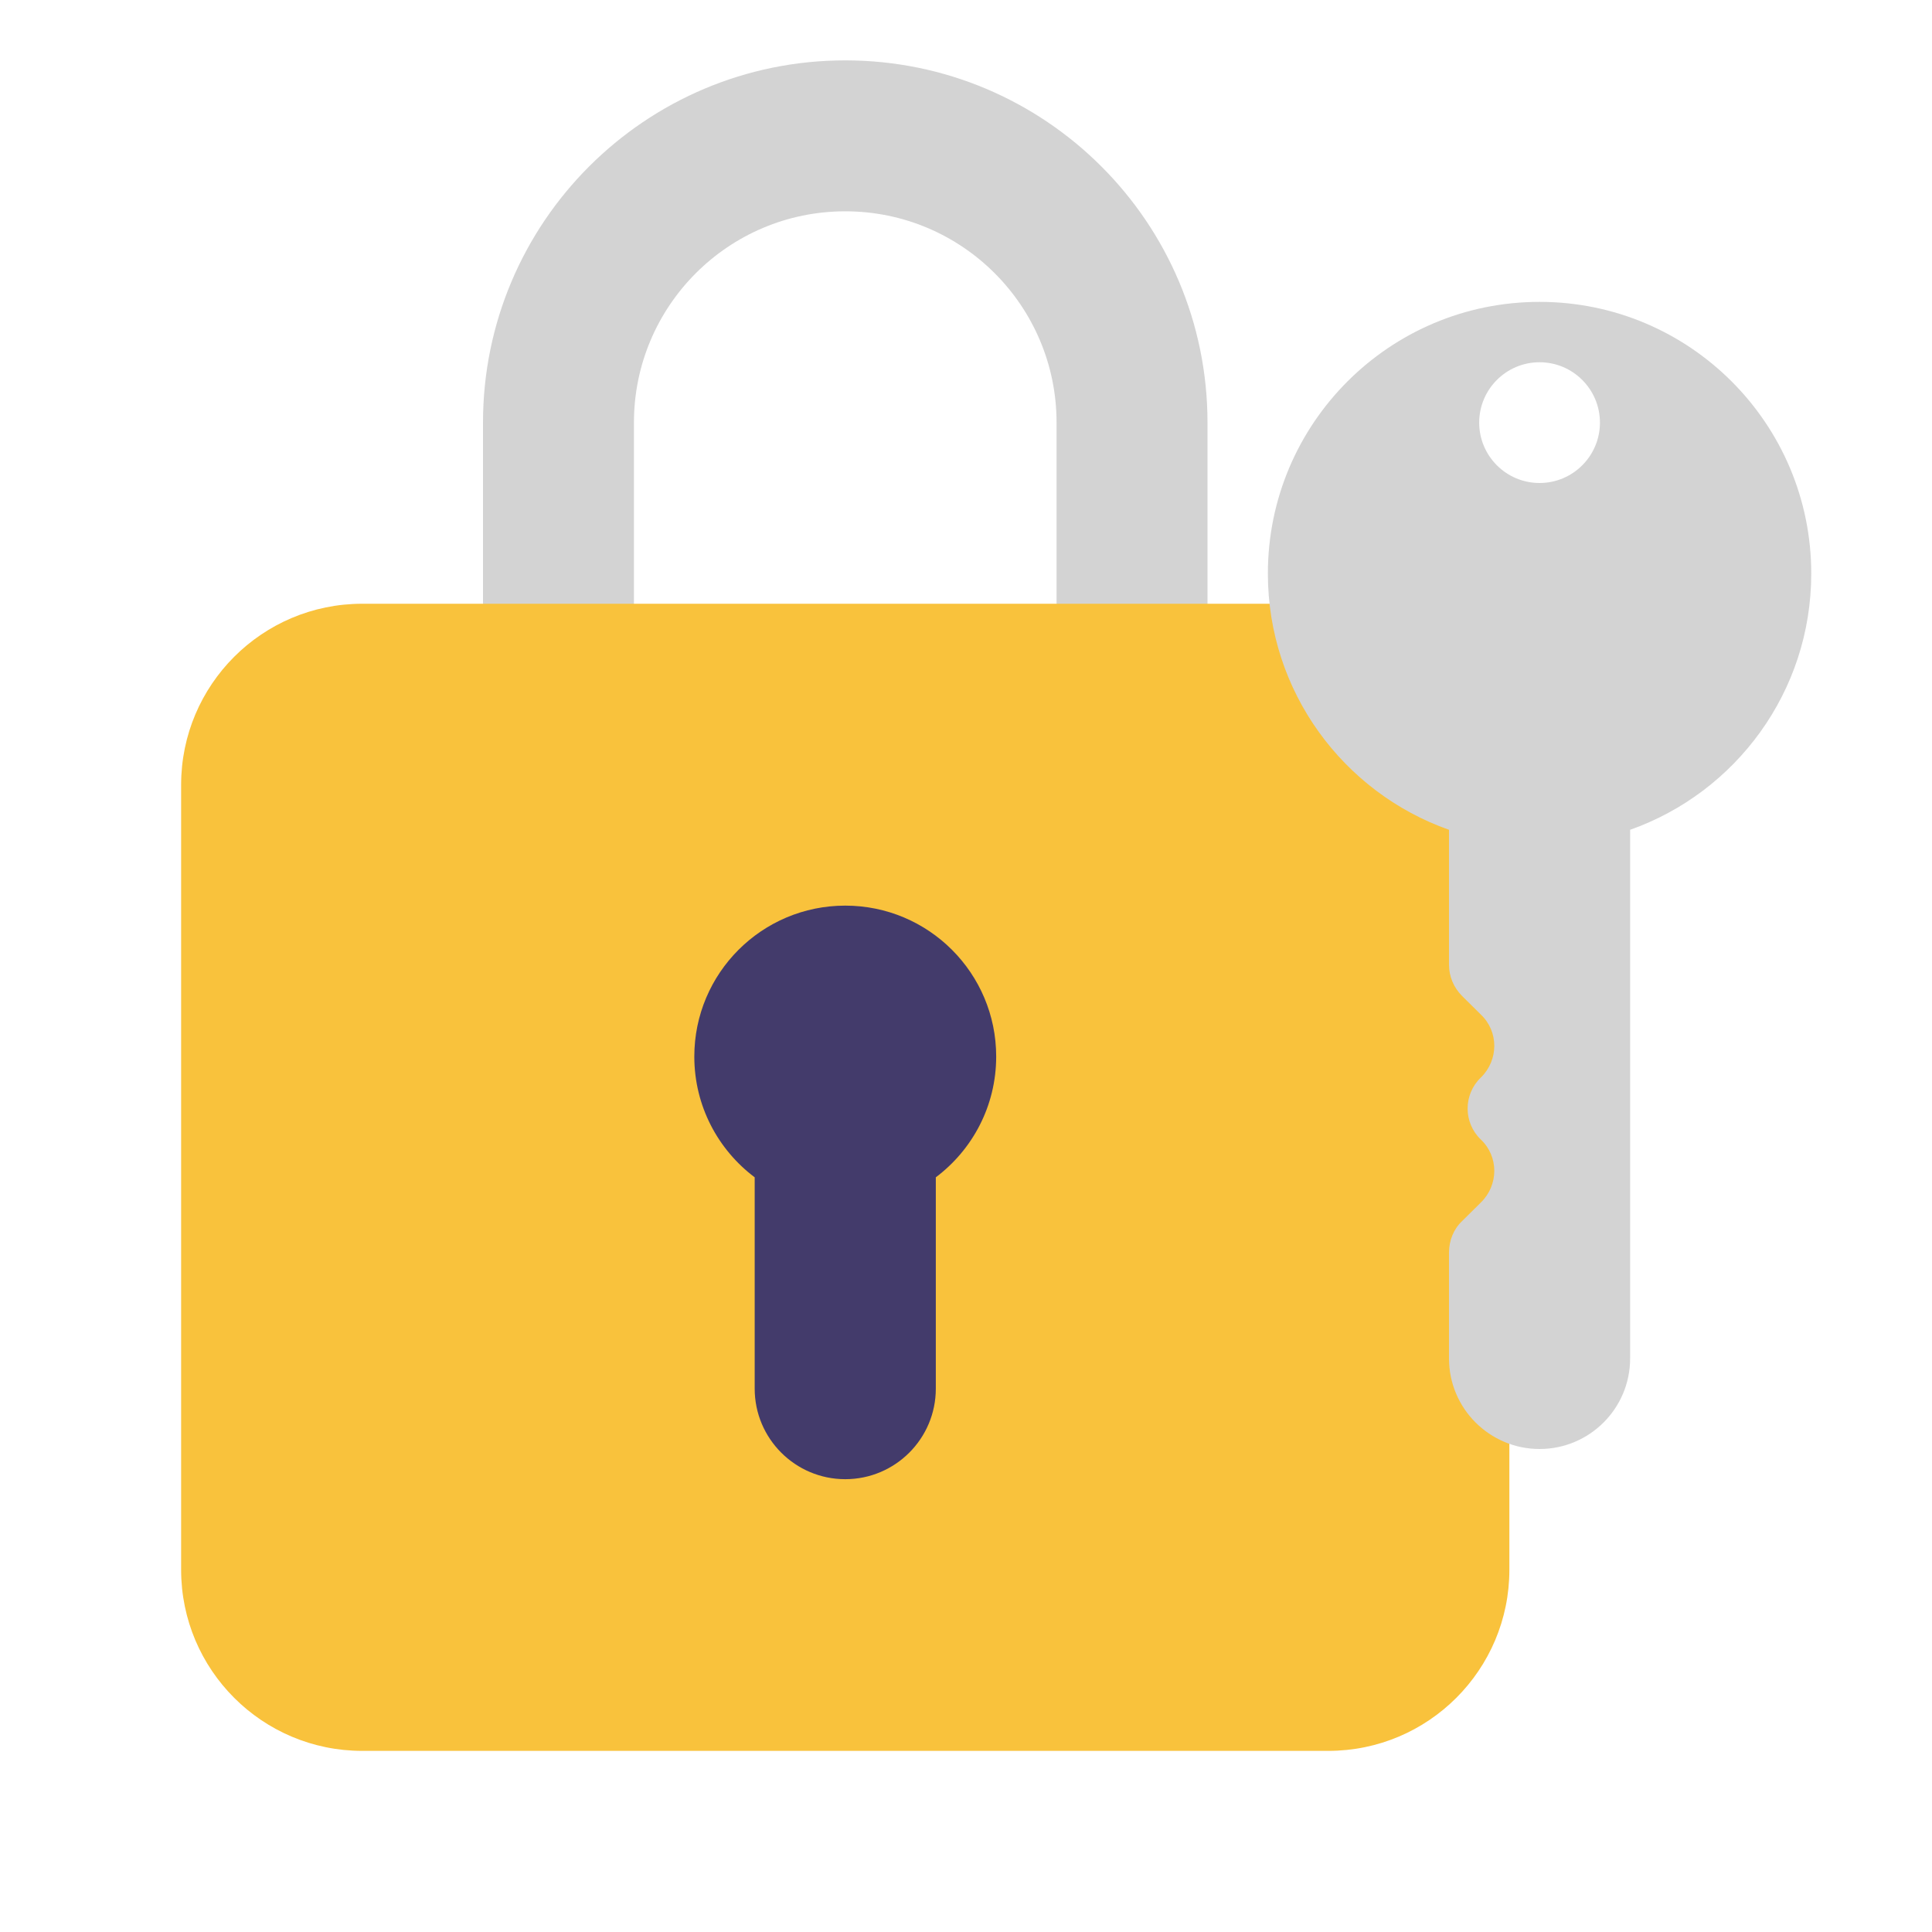
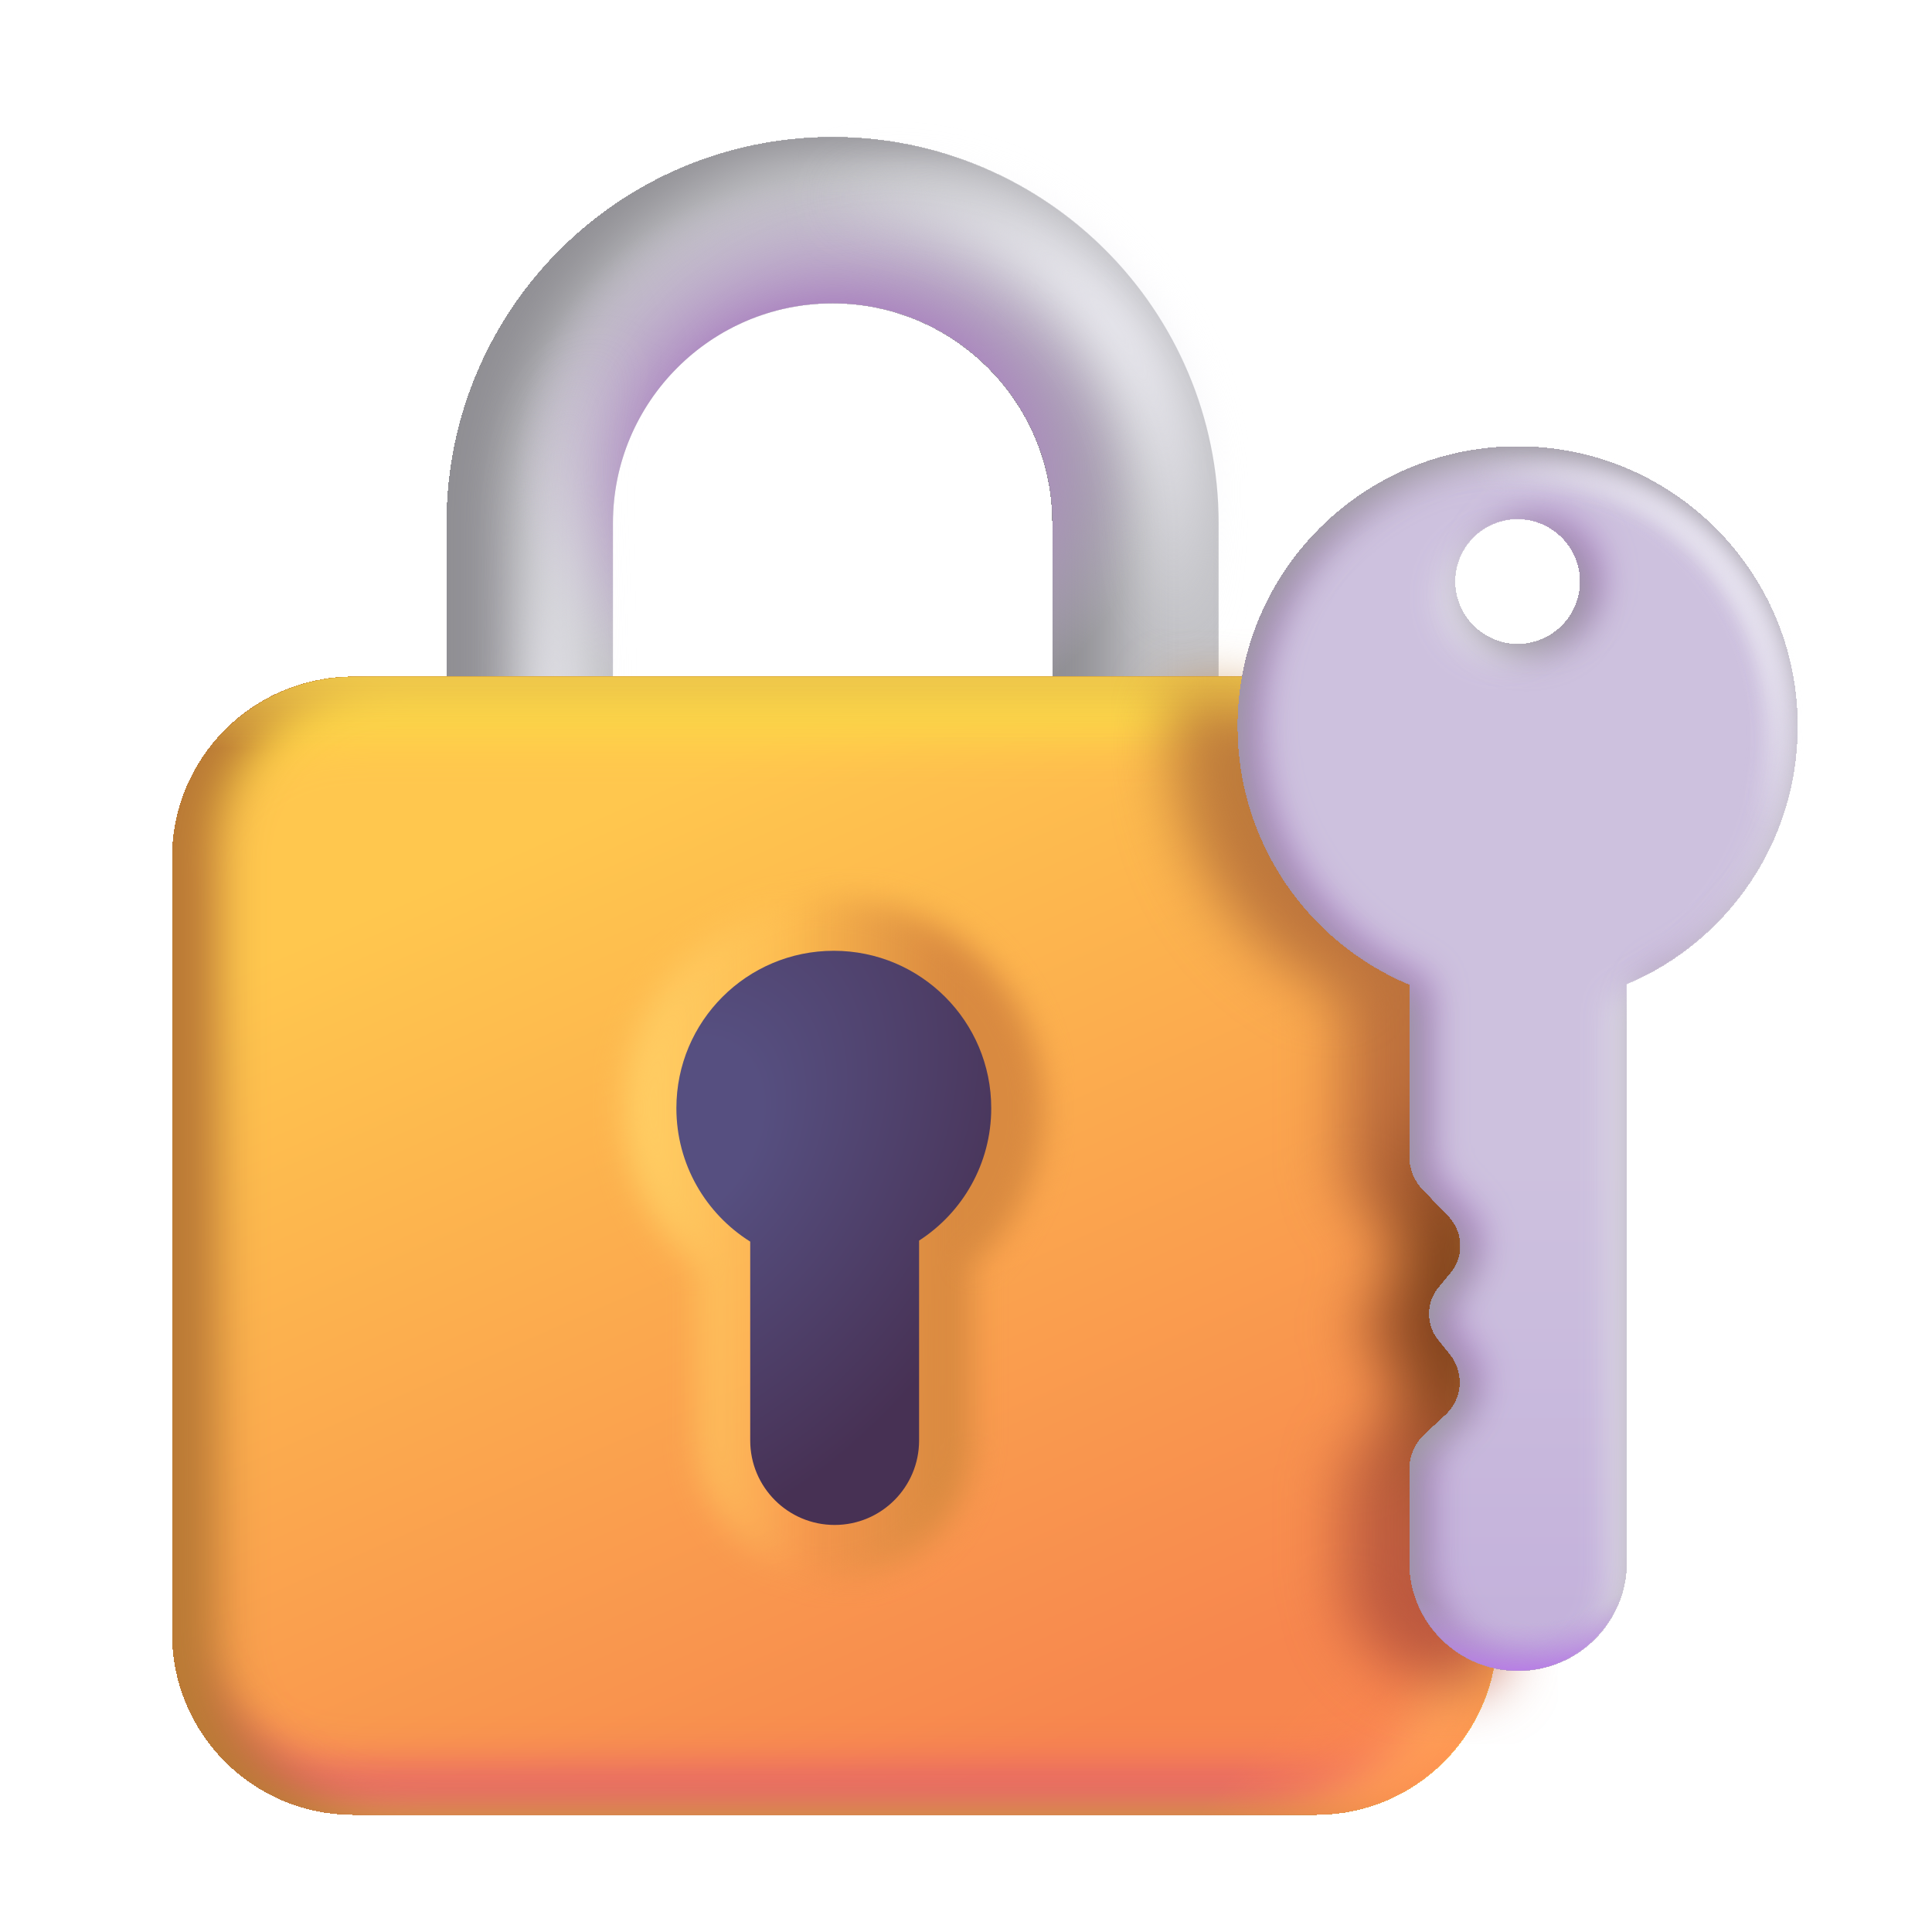
<svg xmlns="http://www.w3.org/2000/svg" width="32" height="32" viewBox="0 0 32 32" fill="none">
-   <path d="M3 13C3 11.343 4.343 10 6 10H8L9.5 9L10.5 10H17.5L19 9L20 10H22C23.657 10 25 11.343 25 13V26C25 27.657 23.657 29 22 29H6C4.343 29 3 27.657 3 26V13Z" fill="#F9C23C" />
-   <path d="M15.5 19.5C16.107 19.044 16.5 18.318 16.5 17.5C16.5 16.119 15.381 15 14 15C12.619 15 11.5 16.119 11.5 17.5C11.5 18.318 11.893 19.044 12.5 19.5V23C12.5 23.828 13.172 24.5 14 24.5C14.828 24.5 15.5 23.828 15.5 23V19.5Z" fill="#433B6B" />
-   <path d="M14 1C10.686 1 8 3.686 8 7V10H10.5V7C10.5 5.067 12.067 3.5 14 3.5C15.933 3.5 17.5 5.067 17.5 7V10H20V7C20 3.686 17.314 1 14 1Z" fill="#D3D3D3" />
-   <path d="M30 9.5C30 11.459 28.748 13.126 27 13.744V22.5C27 23.328 26.328 24 25.5 24C24.672 24 24 23.328 24 22.5L24 20.746C24 20.546 24.078 20.356 24.216 20.226L24.529 19.916C24.824 19.626 24.824 19.156 24.529 18.876C24.235 18.596 24.235 18.126 24.529 17.846C24.824 17.556 24.824 17.086 24.529 16.806L24.216 16.496C24.078 16.356 24 16.176 24 15.976L24 13.744C22.252 13.126 21 11.459 21 9.5C21 7.015 23.015 5 25.5 5C27.985 5 30 7.015 30 9.5ZM25.5 8C26.052 8 26.5 7.552 26.5 7C26.5 6.448 26.052 6 25.5 6C24.948 6 24.5 6.448 24.5 7C24.5 7.552 24.948 8 25.5 8Z" fill="#D3D3D3" />
+   <g filter="url(#filter0_i_18_23657)">
+     <path d="M8.777 14.227V8.664C8.777 5.894 11.023 3.648 13.793 3.648C16.563 3.648 18.809 5.894 18.809 8.664V14.227" stroke="#C2C2C6" stroke-width="2.75" />
+   </g>
+   <path d="M8.777 14.227V8.664C8.777 5.894 11.023 3.648 13.793 3.648C16.563 3.648 18.809 5.894 18.809 8.664V14.227" stroke="url(#paint0_radial_18_23657)" stroke-width="2.75" />
+   <g filter="url(#filter1_f_18_23657)">
+     <path d="M9.168 14.227V8.467C9.168 5.599 11.463 3.273 14.293 3.273C17.123 3.273 19.418 5.599 19.418 8.467V14.227" stroke="url(#paint1_radial_18_23657)" />
+     <path d="M9.168 14.227V8.467C9.168 5.599 11.463 3.273 14.293 3.273C17.123 3.273 19.418 5.599 19.418 8.467V14.227" stroke="url(#paint2_radial_18_23657)" />
+   </g>
+   <g filter="url(#filter2_iiii_18_23657)">
+     <rect x="2.855" y="11.211" width="21.938" height="18.844" rx="3" fill="url(#paint3_linear_18_23657)" />
+   </g>
+   <rect x="2.855" y="11.211" width="21.938" height="18.844" rx="3" fill="url(#paint4_radial_18_23657)" />
+   <rect x="2.855" y="11.211" width="21.938" height="18.844" rx="3" fill="url(#paint5_linear_18_23657)" />
+   <rect x="2.855" y="11.211" width="21.938" height="18.844" rx="3" fill="url(#paint6_radial_18_23657)" />
+   <g filter="url(#filter3_f_18_23657)">
+     <path d="M19.49 11.424C19.443 11.69 19.418 11.964 19.418 12.244C19.418 14.168 20.591 15.819 22.262 16.518V19.36C22.262 19.568 22.342 19.767 22.487 19.916L22.905 20.349C23.041 20.489 23.113 20.678 23.106 20.873C23.101 21.03 23.044 21.181 22.944 21.302L22.744 21.545C22.644 21.666 22.59 21.818 22.59 21.975C22.59 22.129 22.642 22.278 22.739 22.398L22.934 22.641C23.04 22.773 23.098 22.938 23.098 23.107C23.098 23.314 23.012 23.511 22.86 23.652L22.518 23.969C22.354 24.121 22.262 24.333 22.262 24.556V26.087C22.262 27.08 23.066 27.884 24.059 27.884C24.306 27.884 24.541 27.835 24.755 27.744C24.78 27.589 24.793 27.43 24.793 27.267V14.424C24.793 12.767 24.144 11.938 22.487 11.938L19.49 11.424Z" fill="url(#paint7_linear_18_23657)" />
+     <path d="M19.49 11.424C19.443 11.69 19.418 11.964 19.418 12.244C19.418 14.168 20.591 15.819 22.262 16.518V19.36C22.262 19.568 22.342 19.767 22.487 19.916L22.905 20.349C23.041 20.489 23.113 20.678 23.106 20.873C23.101 21.03 23.044 21.181 22.944 21.302L22.744 21.545C22.644 21.666 22.59 21.818 22.59 21.975C22.59 22.129 22.642 22.278 22.739 22.398L22.934 22.641C23.04 22.773 23.098 22.938 23.098 23.107C23.098 23.314 23.012 23.511 22.86 23.652L22.518 23.969C22.354 24.121 22.262 24.333 22.262 24.556V26.087C22.262 27.08 23.066 27.884 24.059 27.884C24.306 27.884 24.541 27.835 24.755 27.744C24.78 27.589 24.793 27.43 24.793 27.267V14.424C24.793 12.767 24.144 11.938 22.487 11.938L19.49 11.424Z" fill="url(#paint8_radial_18_23657)" />
+   </g>
+   <g filter="url(#filter4_f_18_23657)">
+     <path d="M15.223 20.548C15.942 20.084 16.418 19.275 16.418 18.355C16.418 16.915 15.251 15.748 13.81 15.748C12.37 15.748 11.203 16.915 11.203 18.355C11.203 19.287 11.691 20.104 12.426 20.565V23.859C12.426 24.632 13.052 25.258 13.824 25.258C14.597 25.258 15.223 24.632 15.223 23.859V20.548Z" stroke="url(#paint9_linear_18_23657)" stroke-width="1.75" />
+     <path d="M15.223 20.548C15.942 20.084 16.418 19.275 16.418 18.355C16.418 16.915 15.251 15.748 13.81 15.748C12.37 15.748 11.203 16.915 11.203 18.355C11.203 19.287 11.691 20.104 12.426 20.565V23.859C12.426 24.632 13.052 25.258 13.824 25.258C14.597 25.258 15.223 24.632 15.223 23.859V20.548Z" stroke="url(#paint10_linear_18_23657)" stroke-width="1.75" />
+   </g>
+   <path d="M15.223 20.548C15.942 20.084 16.418 19.275 16.418 18.355C16.418 16.915 15.251 15.748 13.81 15.748C12.37 15.748 11.203 16.915 11.203 18.355C11.203 19.287 11.691 20.104 12.426 20.565V23.859C12.426 24.632 13.052 25.258 13.824 25.258C14.597 25.258 15.223 24.632 15.223 23.859V20.548Z" fill="url(#paint11_radial_18_23657)" />
+   <g filter="url(#filter5_iii_18_23657)">
+     <path fill-rule="evenodd" clip-rule="evenodd" d="M26.941 16.299C28.604 15.596 29.77 13.95 29.77 12.031C29.77 9.473 27.695 7.398 25.137 7.398C22.578 7.398 20.504 9.473 20.504 12.031C20.504 13.956 21.677 15.606 23.348 16.306V19.148C23.348 19.355 23.428 19.555 23.573 19.704L23.991 20.136C24.127 20.276 24.199 20.465 24.192 20.66C24.187 20.817 24.13 20.968 24.029 21.09L23.83 21.332C23.73 21.453 23.676 21.605 23.676 21.762C23.676 21.916 23.728 22.066 23.825 22.186L24.02 22.429C24.126 22.561 24.184 22.725 24.184 22.894C24.184 23.101 24.097 23.299 23.946 23.439L23.604 23.757C23.44 23.908 23.348 24.121 23.348 24.343V25.875C23.348 26.867 24.152 27.672 25.145 27.672C26.137 27.672 26.941 26.867 26.941 25.875V16.299ZM26.176 9.633C26.176 10.207 25.711 10.672 25.137 10.672C24.563 10.672 24.098 10.207 24.098 9.633C24.098 9.059 24.563 8.594 25.137 8.594C25.711 8.594 26.176 9.059 26.176 9.633Z" fill="url(#paint12_linear_18_23657)" />
+   </g>
+   <path fill-rule="evenodd" clip-rule="evenodd" d="M26.941 16.299C28.604 15.596 29.77 13.95 29.77 12.031C29.77 9.473 27.695 7.398 25.137 7.398C22.578 7.398 20.504 9.473 20.504 12.031C20.504 13.956 21.677 15.606 23.348 16.306V19.148C23.348 19.355 23.428 19.555 23.573 19.704L23.991 20.136C24.127 20.276 24.199 20.465 24.192 20.66C24.187 20.817 24.13 20.968 24.029 21.09L23.83 21.332C23.73 21.453 23.676 21.605 23.676 21.762C23.676 21.916 23.728 22.066 23.825 22.186L24.02 22.429C24.126 22.561 24.184 22.725 24.184 22.894C24.184 23.101 24.097 23.299 23.946 23.439L23.604 23.757C23.44 23.908 23.348 24.121 23.348 24.343V25.875C23.348 26.867 24.152 27.672 25.145 27.672C26.137 27.672 26.941 26.867 26.941 25.875V16.299ZM26.176 9.633C26.176 10.207 25.711 10.672 25.137 10.672C24.563 10.672 24.098 10.207 24.098 9.633C24.098 9.059 24.563 8.594 25.137 8.594C25.711 8.594 26.176 9.059 26.176 9.633Z" fill="url(#paint13_radial_18_23657)" />
+   <g filter="url(#filter6_f_18_23657)">
+     <ellipse cx="25.321" cy="12.022" rx="4.092" ry="4.162" stroke="url(#paint14_linear_18_23657)" stroke-width="0.4" />
+   </g>
+   <defs>
+     <filter id="filter0_i_18_23657" x="7.402" y="2.273" width="13.781" height="11.953" filterUnits="userSpaceOnUse" color-interpolation-filters="sRGB">
+       <feFlood flood-opacity="0" result="BackgroundImageFix" />
+       <feBlend mode="normal" in="SourceGraphic" in2="BackgroundImageFix" result="shape" />
+       <feColorMatrix in="SourceAlpha" type="matrix" values="0 0 0 0 0 0 0 0 0 0 0 0 0 0 0 0 0 0 127 0" result="hardAlpha" />
+       <feOffset dx="1" />
+       <feGaussianBlur stdDeviation="0.5" />
+       <feComposite in2="hardAlpha" operator="arithmetic" k2="-1" k3="1" />
+       <feColorMatrix type="matrix" values="0 0 0 0 0.561 0 0 0 0 0.557 0 0 0 0 0.576 0 0 0 1 0" />
+       <feBlend mode="normal" in2="shape" result="effect1_innerShadow_18_23657" />
+     </filter>
+     <filter id="filter1_f_18_23657" x="7.918" y="2.023" width="12.75" height="12.953" filterUnits="userSpaceOnUse" color-interpolation-filters="sRGB">
+       <feFlood flood-opacity="0" result="BackgroundImageFix" />
+       <feBlend mode="normal" in="SourceGraphic" in2="BackgroundImageFix" result="shape" />
+       <feGaussianBlur stdDeviation="0.375" result="effect1_foregroundBlur_18_23657" />
+     </filter>
+     <filter id="filter2_iiii_18_23657" x="2.105" y="10.461" width="23.438" height="20.344" filterUnits="userSpaceOnUse" color-interpolation-filters="sRGB">
+       <feFlood flood-opacity="0" result="BackgroundImageFix" />
+       <feBlend mode="normal" in="SourceGraphic" in2="BackgroundImageFix" result="shape" />
+       <feColorMatrix in="SourceAlpha" type="matrix" values="0 0 0 0 0 0 0 0 0 0 0 0 0 0 0 0 0 0 127 0" result="hardAlpha" />
+       <feOffset dy="-0.75" />
+       <feGaussianBlur stdDeviation="0.375" />
+       <feComposite in2="hardAlpha" operator="arithmetic" k2="-1" k3="1" />
+       <feColorMatrix type="matrix" values="0 0 0 0 0.898 0 0 0 0 0.365 0 0 0 0 0.424 0 0 0 1 0" />
+       <feBlend mode="normal" in2="shape" result="effect1_innerShadow_18_23657" />
+       <feColorMatrix in="SourceAlpha" type="matrix" values="0 0 0 0 0 0 0 0 0 0 0 0 0 0 0 0 0 0 127 0" result="hardAlpha" />
+       <feOffset dx="-1" />
+       <feGaussianBlur stdDeviation="0.375" />
+       <feComposite in2="hardAlpha" operator="arithmetic" k2="-1" k3="1" />
+       <feColorMatrix type="matrix" values="0 0 0 0 1 0 0 0 0 0.773 0 0 0 0 0.365 0 0 0 1 0" />
+       <feBlend mode="normal" in2="effect1_innerShadow_18_23657" result="effect2_innerShadow_18_23657" />
+       <feColorMatrix in="SourceAlpha" type="matrix" values="0 0 0 0 0 0 0 0 0 0 0 0 0 0 0 0 0 0 127 0" result="hardAlpha" />
+       <feOffset dy="1" />
+       <feGaussianBlur stdDeviation="0.375" />
+       <feComposite in2="hardAlpha" operator="arithmetic" k2="-1" k3="1" />
+       <feColorMatrix type="matrix" values="0 0 0 0 1 0 0 0 0 0.843 0 0 0 0 0.267 0 0 0 1 0" />
+       <feBlend mode="normal" in2="effect2_innerShadow_18_23657" result="effect3_innerShadow_18_23657" />
+       <feColorMatrix in="SourceAlpha" type="matrix" values="0 0 0 0 0 0 0 0 0 0 0 0 0 0 0 0 0 0 127 0" result="hardAlpha" />
+       <feOffset dx="0.75" />
+       <feGaussianBlur stdDeviation="0.375" />
+       <feComposite in2="hardAlpha" operator="arithmetic" k2="-1" k3="1" />
+       <feColorMatrix type="matrix" values="0 0 0 0 0.729 0 0 0 0 0.478 0 0 0 0 0.208 0 0 0 1 0" />
+       <feBlend mode="normal" in2="effect3_innerShadow_18_23657" result="effect4_innerShadow_18_23657" />
+     </filter>
+     <filter id="filter3_f_18_23657" x="18.418" y="10.424" width="7.375" height="18.461" filterUnits="userSpaceOnUse" color-interpolation-filters="sRGB">
+       <feFlood flood-opacity="0" result="BackgroundImageFix" />
+       <feBlend mode="normal" in="SourceGraphic" in2="BackgroundImageFix" result="shape" />
+       <feGaussianBlur stdDeviation="0.5" result="effect1_foregroundBlur_18_23657" />
+     </filter>
+     <filter id="filter4_f_18_23657" x="9.828" y="14.373" width="7.965" height="12.26" filterUnits="userSpaceOnUse" color-interpolation-filters="sRGB">
+       <feFlood flood-opacity="0" result="BackgroundImageFix" />
+       <feBlend mode="normal" in="SourceGraphic" in2="BackgroundImageFix" result="shape" />
+       <feGaussianBlur stdDeviation="0.25" result="effect1_foregroundBlur_18_23657" />
+     </filter>
+     <filter id="filter5_iii_18_23657" x="20.254" y="7.298" width="9.866" height="20.623" filterUnits="userSpaceOnUse" color-interpolation-filters="sRGB">
+       <feFlood flood-opacity="0" result="BackgroundImageFix" />
+       <feBlend mode="normal" in="SourceGraphic" in2="BackgroundImageFix" result="shape" />
+       <feColorMatrix in="SourceAlpha" type="matrix" values="0 0 0 0 0 0 0 0 0 0 0 0 0 0 0 0 0 0 127 0" result="hardAlpha" />
+       <feOffset dx="0.35" dy="-0.1" />
+       <feGaussianBlur stdDeviation="0.3" />
+       <feComposite in2="hardAlpha" operator="arithmetic" k2="-1" k3="1" />
+       <feColorMatrix type="matrix" values="0 0 0 0 0.686 0 0 0 0 0.529 0 0 0 0 0.784 0 0 0 1 0" />
+       <feBlend mode="normal" in2="shape" result="effect1_innerShadow_18_23657" />
+       <feColorMatrix in="SourceAlpha" type="matrix" values="0 0 0 0 0 0 0 0 0 0 0 0 0 0 0 0 0 0 127 0" result="hardAlpha" />
+       <feOffset dx="-0.25" dy="0.25" />
+       <feGaussianBlur stdDeviation="0.25" />
+       <feComposite in2="hardAlpha" operator="arithmetic" k2="-1" k3="1" />
+       <feColorMatrix type="matrix" values="0 0 0 0 0.898 0 0 0 0 0.886 0 0 0 0 0.929 0 0 0 1 0" />
+       <feBlend mode="normal" in2="effect1_innerShadow_18_23657" result="effect2_innerShadow_18_23657" />
+       <feColorMatrix in="SourceAlpha" type="matrix" values="0 0 0 0 0 0 0 0 0 0 0 0 0 0 0 0 0 0 127 0" result="hardAlpha" />
+       <feOffset dx="0.15" dy="0.15" />
+       <feGaussianBlur stdDeviation="0.3" />
+       <feComposite in2="hardAlpha" operator="arithmetic" k2="-1" k3="1" />
+       <feColorMatrix type="matrix" values="0 0 0 0 0.588 0 0 0 0 0.569 0 0 0 0 0.608 0 0 0 1 0" />
+       <feBlend mode="normal" in2="effect2_innerShadow_18_23657" result="effect3_innerShadow_18_23657" />
+     </filter>
+     <filter id="filter6_f_18_23657" x="20.78" y="7.409" width="9.083" height="9.225" filterUnits="userSpaceOnUse" color-interpolation-filters="sRGB">
+       <feFlood flood-opacity="0" result="BackgroundImageFix" />
+       <feBlend mode="normal" in="SourceGraphic" in2="BackgroundImageFix" result="shape" />
+       <feGaussianBlur stdDeviation="0.125" result="effect1_foregroundBlur_18_23657" />
+     </filter>
+     <radialGradient id="paint0_radial_18_23657" cx="0" cy="0" r="1" gradientUnits="userSpaceOnUse" gradientTransform="translate(13.793 7.74219) rotate(-90) scale(4.84375 5.28858)">
+       <stop offset="0.531" stop-color="#AB83C0" />
+       <stop offset="1" stop-color="#CBBBDC" stop-opacity="0" />
+     </radialGradient>
+     <radialGradient id="paint1_radial_18_23657" cx="0" cy="0" r="1" gradientUnits="userSpaceOnUse" gradientTransform="translate(19.7235 4.67969) rotate(136.74) scale(5.24397 7.20331)">
+       <stop offset="0.216" stop-color="#EDECF3" />
+       <stop offset="1" stop-color="#EDECF3" stop-opacity="0" />
+     </radialGradient>
+     <radialGradient id="paint2_radial_18_23657" cx="0" cy="0" r="1" gradientUnits="userSpaceOnUse" gradientTransform="translate(10.3747 12.7422) rotate(-90) scale(7.125 5.16319)">
+       <stop stop-color="#EDECF3" />
+       <stop offset="1" stop-color="#EDECF3" stop-opacity="0" />
+     </radialGradient>
+     <linearGradient id="paint3_linear_18_23657" x1="7.98" y1="14.273" x2="14.918" y2="30.055" gradientUnits="userSpaceOnUse">
+       <stop stop-color="#FFC74E" />
+       <stop offset="1" stop-color="#F7864E" />
+     </linearGradient>
+     <radialGradient id="paint4_radial_18_23657" cx="0" cy="0" r="1" gradientUnits="userSpaceOnUse" gradientTransform="translate(24.2305 30.0547) rotate(-132.274) scale(3.25195 7.57598)">
+       <stop stop-color="#FF8650" />
+       <stop offset="1" stop-color="#FF8650" stop-opacity="0" />
+     </radialGradient>
+     <linearGradient id="paint5_linear_18_23657" x1="13.824" y1="10.898" x2="13.824" y2="12.398" gradientUnits="userSpaceOnUse">
+       <stop stop-color="#F3D04E" />
+       <stop offset="1" stop-color="#F3D04E" stop-opacity="0" />
+     </linearGradient>
+     <radialGradient id="paint6_radial_18_23657" cx="0" cy="0" r="1" gradientUnits="userSpaceOnUse" gradientTransform="translate(24.4805 11.2109) rotate(126.254) scale(2.32513 5.25171)">
+       <stop stop-color="#FFF760" />
+       <stop offset="1" stop-color="#FFF760" stop-opacity="0" />
+     </radialGradient>
+     <linearGradient id="paint7_linear_18_23657" x1="22.105" y1="11.424" x2="22.105" y2="27.884" gradientUnits="userSpaceOnUse">
+       <stop stop-color="#BE7F3B" />
+       <stop offset="1" stop-color="#BC553E" />
+     </linearGradient>
+     <radialGradient id="paint8_radial_18_23657" cx="0" cy="0" r="1" gradientUnits="userSpaceOnUse" gradientTransform="translate(25.1618 21.5687) rotate(-180) scale(3.05638 4.29803)">
+       <stop offset="0.336" stop-color="#763C16" />
+       <stop offset="1" stop-color="#763C16" stop-opacity="0" />
+     </radialGradient>
+     <linearGradient id="paint9_linear_18_23657" x1="16.949" y1="21.836" x2="13.074" y2="21.836" gradientUnits="userSpaceOnUse">
+       <stop offset="0.331" stop-color="#D98A40" />
+       <stop offset="1" stop-color="#D98A40" stop-opacity="0" />
+     </linearGradient>
+     <linearGradient id="paint10_linear_18_23657" x1="10.699" y1="20.898" x2="13.418" y2="20.898" gradientUnits="userSpaceOnUse">
+       <stop stop-color="#FFCD63" />
+       <stop offset="1" stop-color="#FFCD63" stop-opacity="0" />
+     </linearGradient>
+     <radialGradient id="paint11_radial_18_23657" cx="0" cy="0" r="1" gradientUnits="userSpaceOnUse" gradientTransform="translate(11.2031 18.7735) rotate(34.0609) scale(5.69121 7.82719)">
+       <stop offset="0.217" stop-color="#564F80" />
+       <stop offset="1" stop-color="#473154" />
+     </radialGradient>
+     <linearGradient id="paint12_linear_18_23657" x1="25.137" y1="19.312" x2="25.137" y2="27.672" gradientUnits="userSpaceOnUse">
+       <stop stop-color="#CDC1DE" />
+       <stop offset="1" stop-color="#C3B0DB" />
+     </linearGradient>
+     <radialGradient id="paint13_radial_18_23657" cx="0" cy="0" r="1" gradientUnits="userSpaceOnUse" gradientTransform="translate(25.1367 14.4484) rotate(90) scale(13.2235 6.49293)">
+       <stop offset="0.935" stop-color="#C0A3E0" stop-opacity="0" />
+       <stop offset="1" stop-color="#B778E9" />
+     </radialGradient>
+     <linearGradient id="paint14_linear_18_23657" x1="29.61" y1="8.84" x2="26.968" y2="10.968" gradientUnits="userSpaceOnUse">
+       <stop offset="0.126" stop-color="#EBE8F3" />
+       <stop offset="1" stop-color="#EBE8F3" stop-opacity="0" />
+     </linearGradient>
+   </defs>
</svg>
